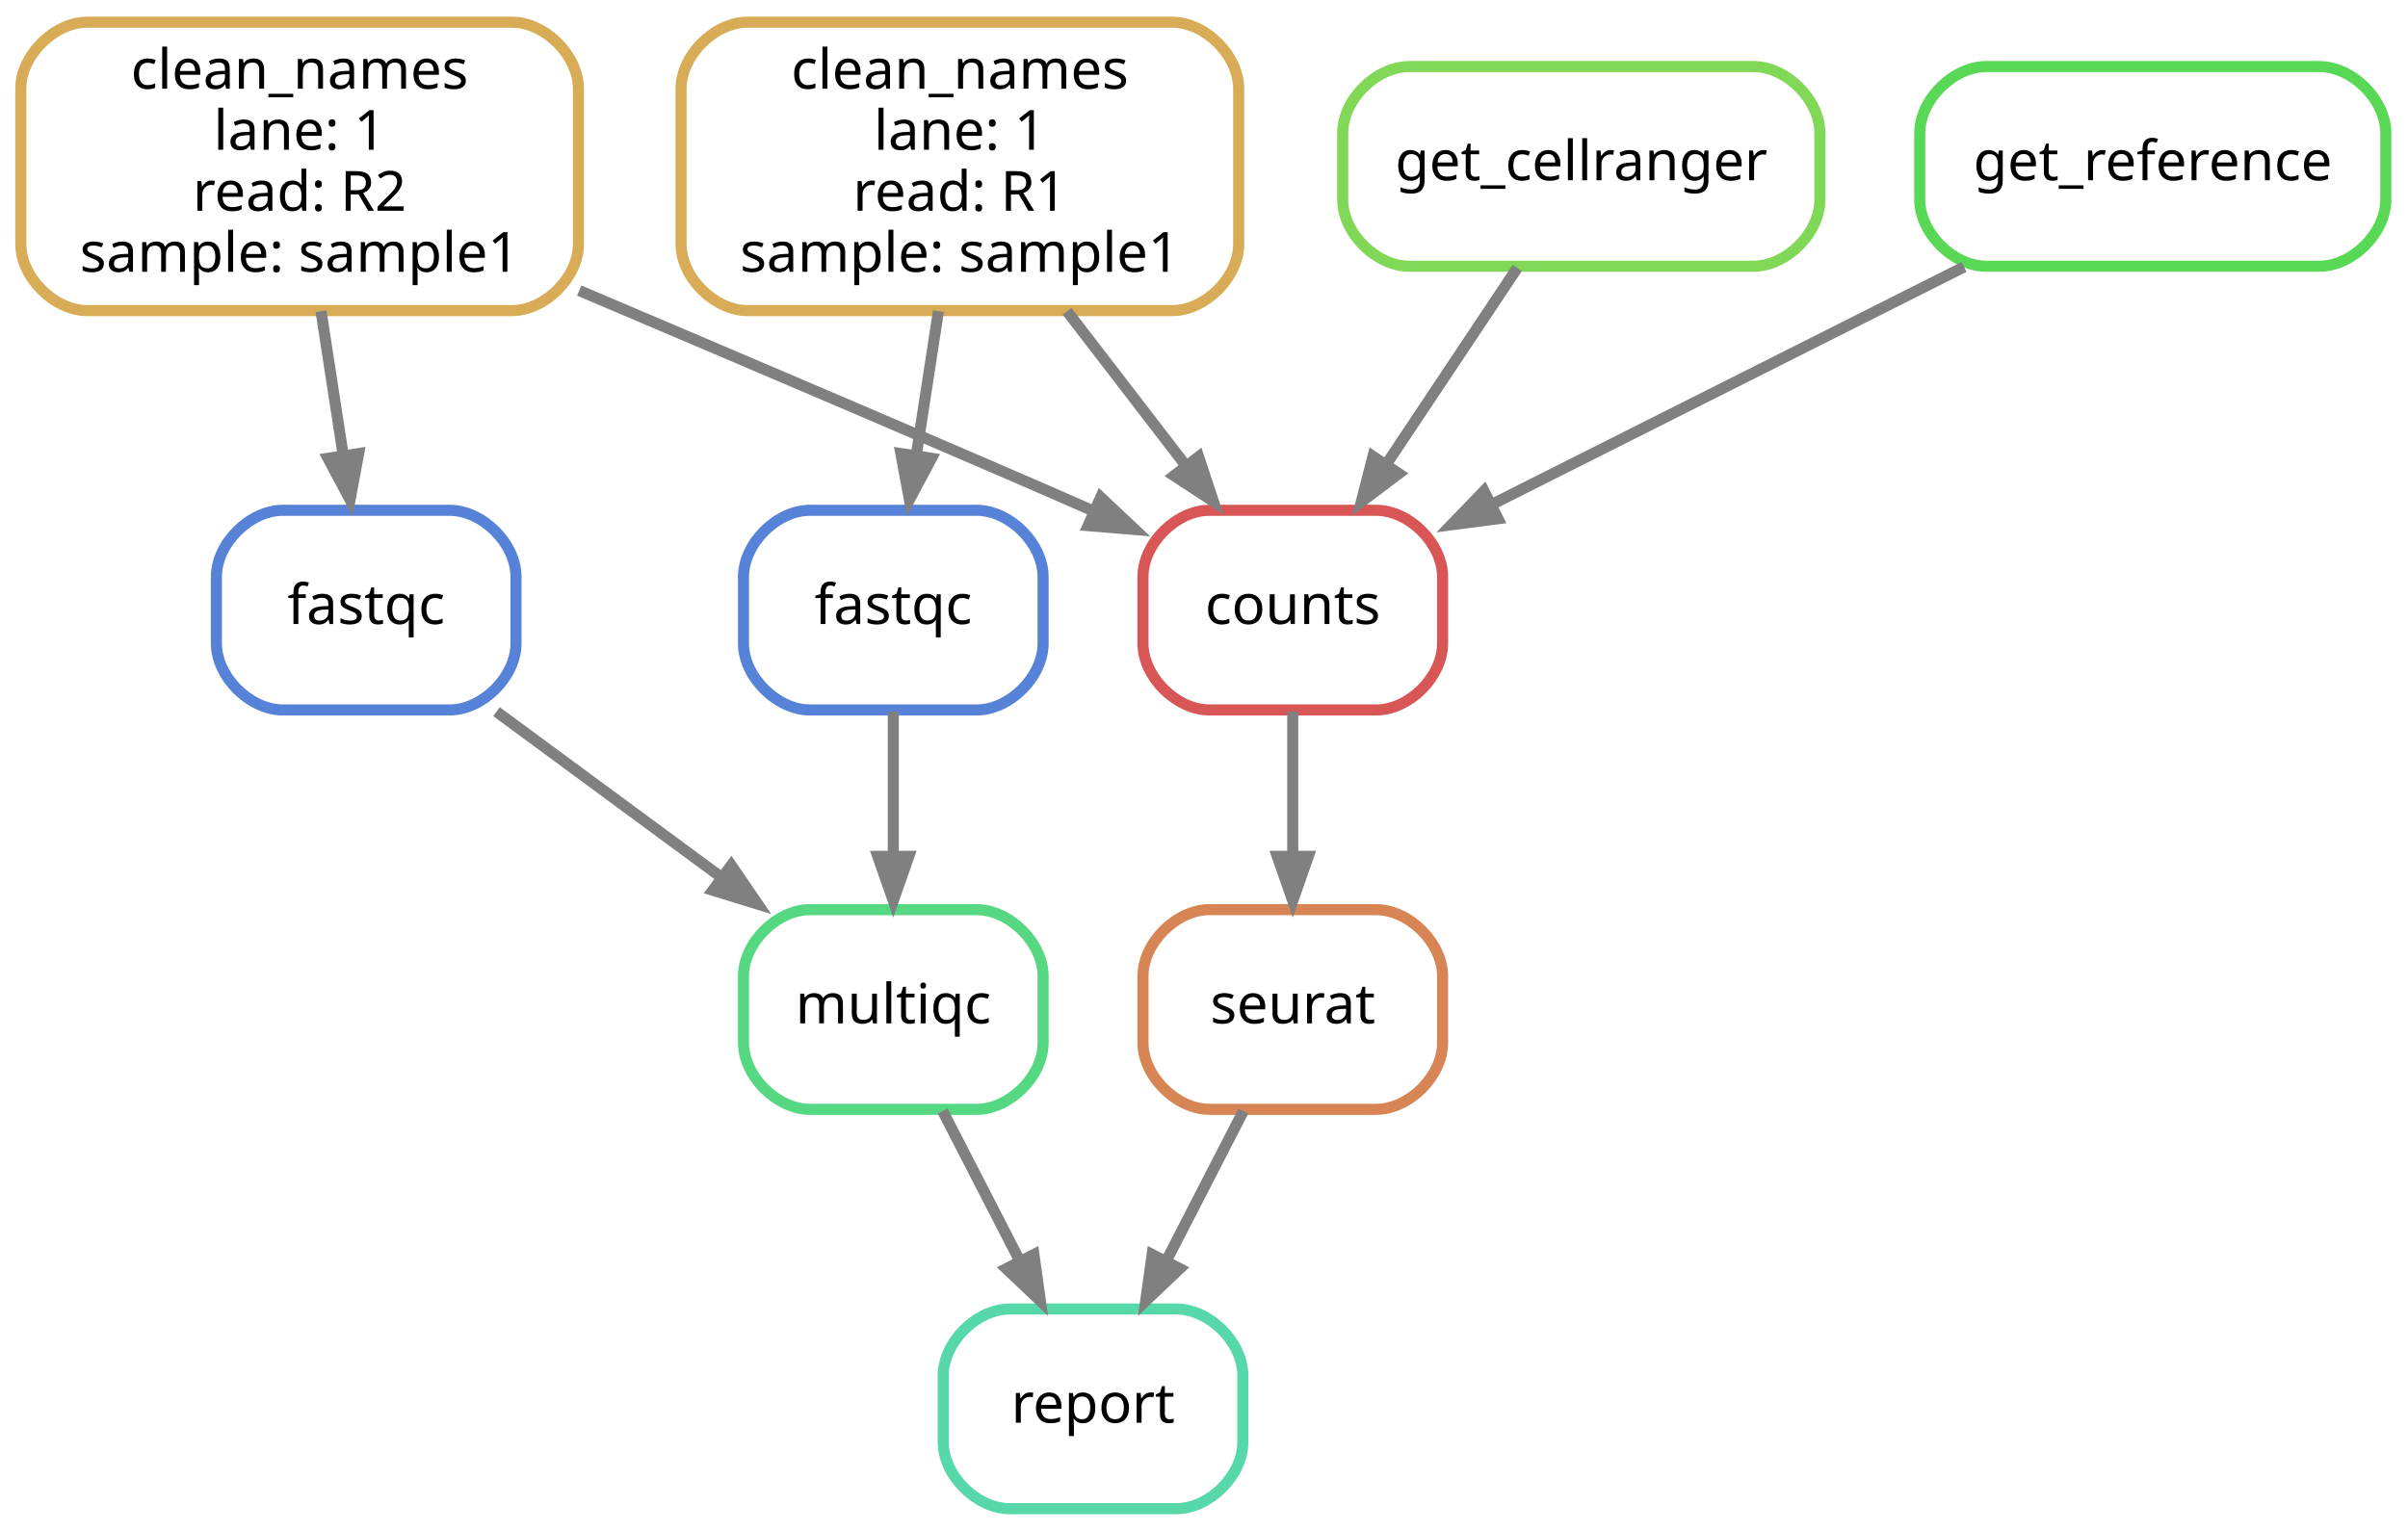
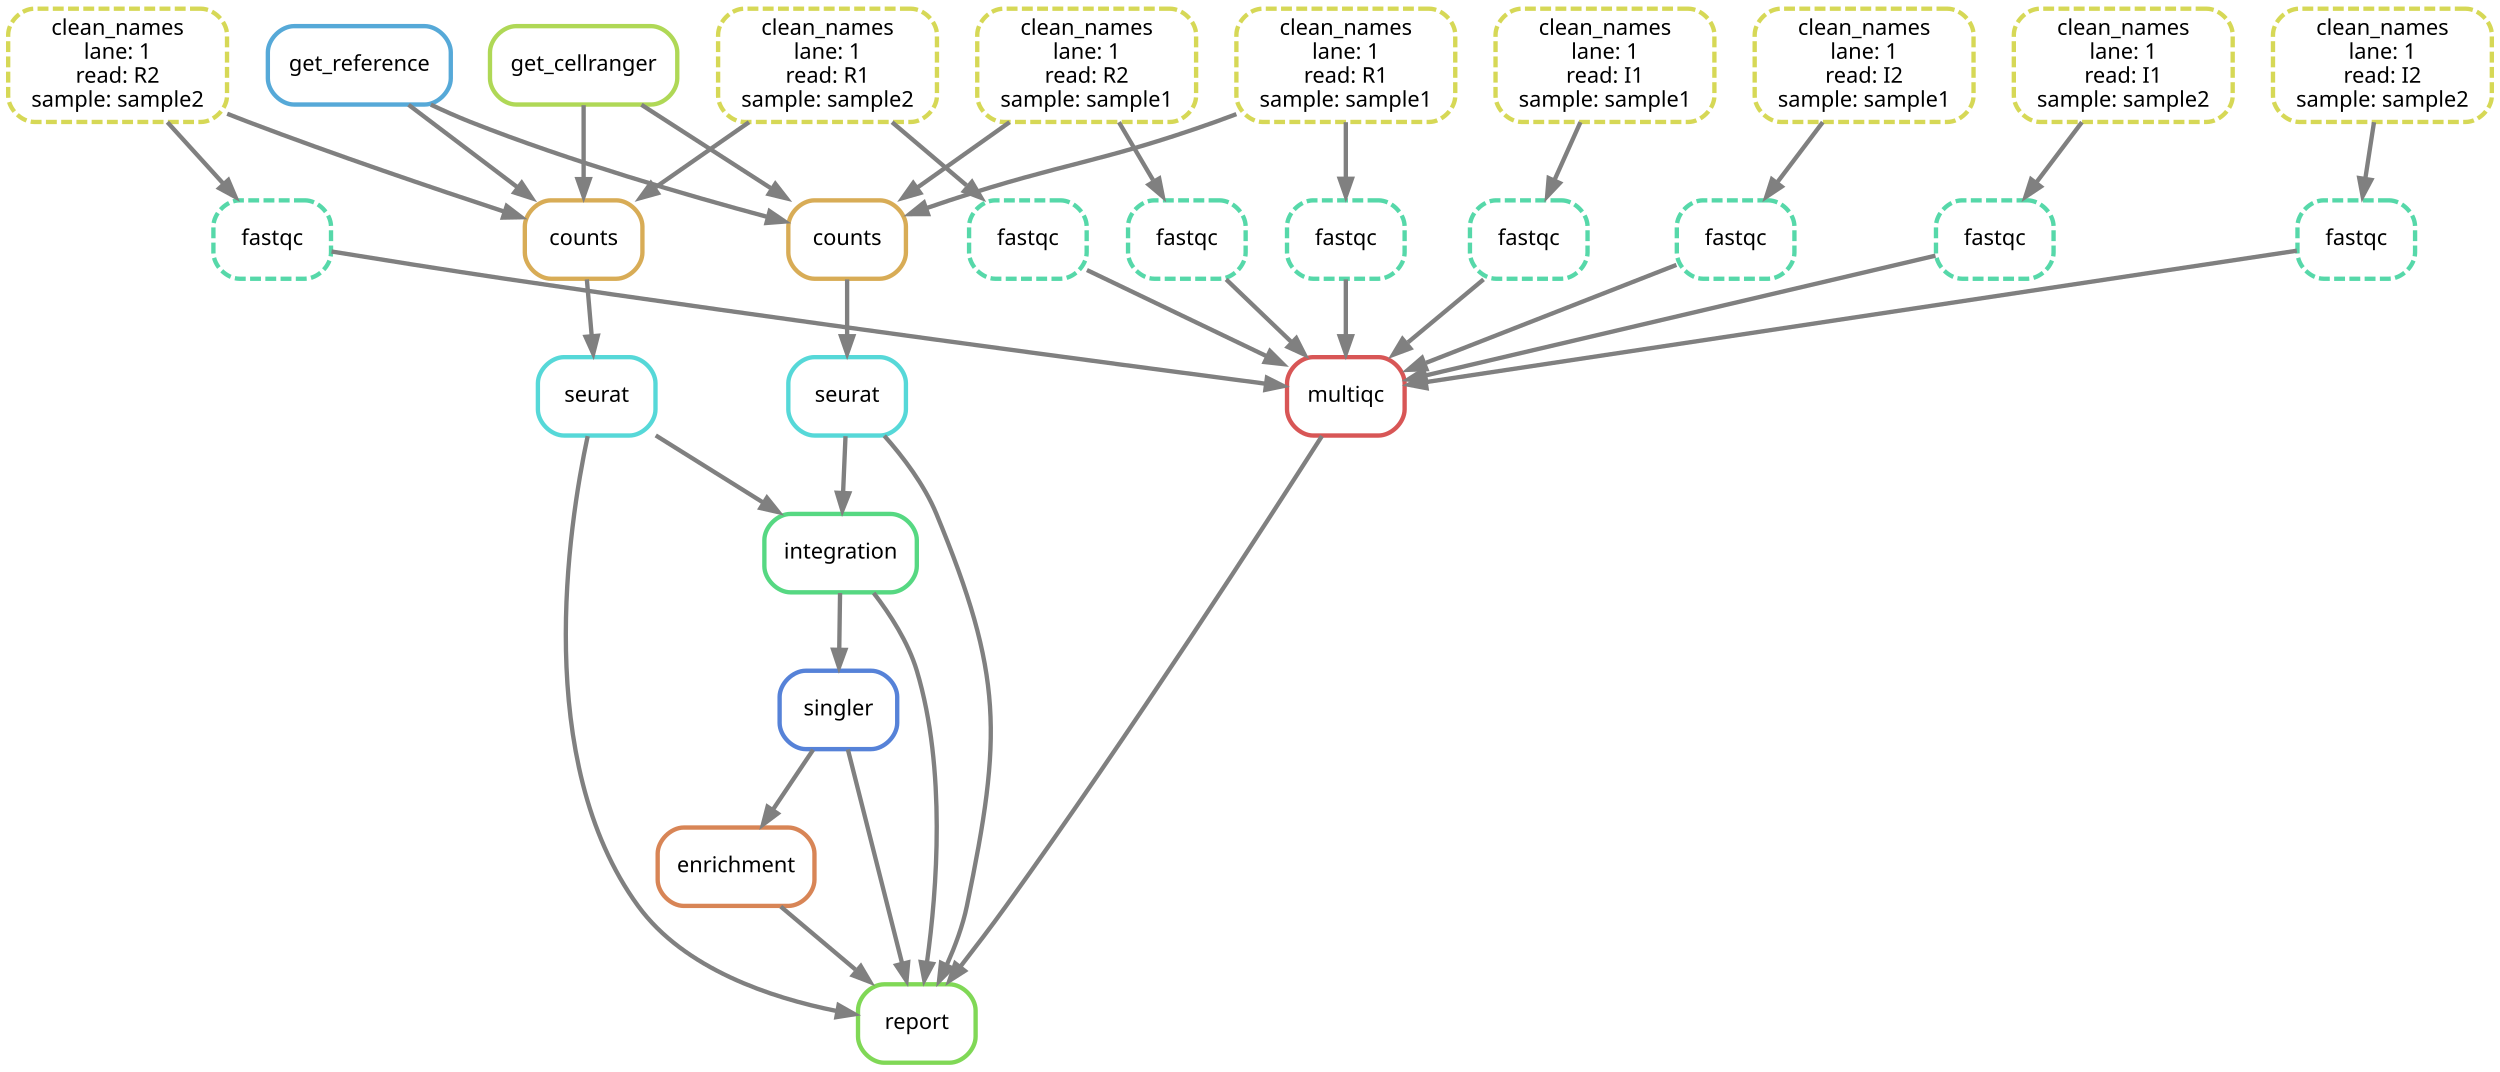
- <svg xmlns="http://www.w3.org/2000/svg" width="434pt" height="276pt" viewBox="0.00 0.00 434.00 276.00">
-   <g id="graph0" class="graph" transform="scale(1 1) rotate(0) translate(4 272)">
-     <polygon fill="white" stroke="white" points="-4,5 -4,-272 431,-272 431,5 -4,5" />
+ <svg xmlns="http://www.w3.org/2000/svg" width="1148pt" height="492pt" viewBox="0.00 0.00 1148.00 492.00">
+   <g id="graph0" class="graph" transform="scale(1 1) rotate(0) translate(4 488)">
+     <polygon fill="white" stroke="white" points="-4,5 -4,-488 1145,-488 1145,5 -4,5" />
    <g id="node1" class="node">
-       <path fill="none" stroke="#56d8a9" stroke-width="2" d="M208,-36C208,-36 178,-36 178,-36 172,-36 166,-30 166,-24 166,-24 166,-12 166,-12 166,-6 172,-0 178,-0 178,-0 208,-0 208,-0 214,-0 220,-6 220,-12 220,-12 220,-24 220,-24 220,-30 214,-36 208,-36" />
-       <text text-anchor="middle" x="193" y="-15.5" font-family="sans" font-size="10.00">report</text>
+       <path fill="none" stroke="#80d856" stroke-width="2" d="M432,-36C432,-36 402,-36 402,-36 396,-36 390,-30 390,-24 390,-24 390,-12 390,-12 390,-6 396,-0 402,-0 402,-0 432,-0 432,-0 438,-0 444,-6 444,-12 444,-12 444,-24 444,-24 444,-30 438,-36 432,-36" />
+       <text text-anchor="middle" x="417" y="-15.5" font-family="sans" font-size="10.00">report</text>
    </g>
    <g id="node2" class="node">
-       <path fill="none" stroke="#56d882" stroke-width="2" d="M172,-108C172,-108 142,-108 142,-108 136,-108 130,-102 130,-96 130,-96 130,-84 130,-84 130,-78 136,-72 142,-72 142,-72 172,-72 172,-72 178,-72 184,-78 184,-84 184,-84 184,-96 184,-96 184,-102 178,-108 172,-108" />
-       <text text-anchor="middle" x="157" y="-87.5" font-family="sans" font-size="10.00">multiqc</text>
+       <path fill="none" stroke="#d85656" stroke-width="2" d="M629,-324C629,-324 599,-324 599,-324 593,-324 587,-318 587,-312 587,-312 587,-300 587,-300 587,-294 593,-288 599,-288 599,-288 629,-288 629,-288 635,-288 641,-294 641,-300 641,-300 641,-312 641,-312 641,-318 635,-324 629,-324" />
+       <text text-anchor="middle" x="614" y="-303.5" font-family="sans" font-size="10.00">multiqc</text>
    </g>
    <g id="edge1" class="edge">
-       <path fill="none" stroke="grey" stroke-width="2" d="M165.899,-71.697C169.997,-63.728 174.949,-54.099 179.493,-45.264" />
-       <polygon fill="grey" stroke="grey" points="182.742,-46.598 184.203,-36.104 176.517,-43.397 182.742,-46.598" />
+       <path fill="none" stroke="grey" stroke-width="2" d="M603.04,-287.771C578.11,-248.775 514.903,-151.002 458,-72 451.405,-62.844 443.921,-53.017 437.169,-44.342" />
+       <polygon fill="grey" stroke="grey" points="439.897,-42.149 430.973,-36.438 434.388,-46.467 439.897,-42.149" />
    </g>
    <g id="node3" class="node">
-       <path fill="none" stroke="#5682d8" stroke-width="2" d="M172,-180C172,-180 142,-180 142,-180 136,-180 130,-174 130,-168 130,-168 130,-156 130,-156 130,-150 136,-144 142,-144 142,-144 172,-144 172,-144 178,-144 184,-150 184,-156 184,-156 184,-168 184,-168 184,-174 178,-180 172,-180" />
-       <text text-anchor="middle" x="157" y="-159.5" font-family="sans" font-size="10.00">fastqc</text>
+       <path fill="none" stroke="#56d8a9" stroke-width="2" stroke-dasharray="5,2" d="M629,-396C629,-396 599,-396 599,-396 593,-396 587,-390 587,-384 587,-384 587,-372 587,-372 587,-366 593,-360 599,-360 599,-360 629,-360 629,-360 635,-360 641,-366 641,-372 641,-372 641,-384 641,-384 641,-390 635,-396 629,-396" />
+       <text text-anchor="middle" x="614" y="-375.5" font-family="sans" font-size="10.00">fastqc</text>
+     </g>
+     <g id="edge7" class="edge">
+       <path fill="none" stroke="grey" stroke-width="2" d="M614,-359.697C614,-351.983 614,-342.712 614,-334.112" />
+       <polygon fill="grey" stroke="grey" points="617.5,-334.104 614,-324.104 610.5,-334.104 617.5,-334.104" />
+     </g>
+     <g id="node4" class="node">
+       <path fill="none" stroke="#d6d856" stroke-width="2" stroke-dasharray="5,2" d="M652.25,-484C652.25,-484 575.75,-484 575.75,-484 569.75,-484 563.75,-478 563.75,-472 563.75,-472 563.75,-444 563.75,-444 563.75,-438 569.75,-432 575.75,-432 575.75,-432 652.25,-432 652.25,-432 658.25,-432 664.25,-438 664.25,-444 664.25,-444 664.25,-472 664.25,-472 664.25,-478 658.25,-484 652.25,-484" />
+       <text text-anchor="middle" x="614" y="-472" font-family="sans" font-size="10.00">clean_names</text>
+       <text text-anchor="middle" x="614" y="-461" font-family="sans" font-size="10.00">lane: 1</text>
+       <text text-anchor="middle" x="614" y="-450" font-family="sans" font-size="10.00">read: R1</text>
+       <text text-anchor="middle" x="614" y="-439" font-family="sans" font-size="10.00">sample: sample1</text>
+     </g>
+     <g id="edge15" class="edge">
+       <path fill="none" stroke="grey" stroke-width="2" d="M614,-431.891C614,-423.84 614,-414.88 614,-406.658" />
+       <polygon fill="grey" stroke="grey" points="617.5,-406.411 614,-396.411 610.5,-406.411 617.5,-406.411" />
+     </g>
+     <g id="node20" class="node">
+       <path fill="none" stroke="#d8ac56" stroke-width="2" d="M400,-396C400,-396 370,-396 370,-396 364,-396 358,-390 358,-384 358,-384 358,-372 358,-372 358,-366 364,-360 370,-360 370,-360 400,-360 400,-360 406,-360 412,-366 412,-372 412,-372 412,-384 412,-384 412,-390 406,-396 400,-396" />
+       <text text-anchor="middle" x="385" y="-375.5" font-family="sans" font-size="10.00">counts</text>
+     </g>
+     <g id="edge24" class="edge">
+       <path fill="none" stroke="grey" stroke-width="2" d="M563.739,-435.596C560.457,-434.342 557.191,-433.132 554,-432 500.719,-413.101 485.717,-413.623 432,-396 428.684,-394.912 425.25,-393.747 421.817,-392.554" />
+       <polygon fill="grey" stroke="grey" points="422.837,-389.203 412.242,-389.167 420.502,-395.802 422.837,-389.203" />
+     </g>
+     <g id="node5" class="node">
+       <path fill="none" stroke="#56d8a9" stroke-width="2" stroke-dasharray="5,2" d="M556,-396C556,-396 526,-396 526,-396 520,-396 514,-390 514,-384 514,-384 514,-372 514,-372 514,-366 520,-360 526,-360 526,-360 556,-360 556,-360 562,-360 568,-366 568,-372 568,-372 568,-384 568,-384 568,-390 562,-396 556,-396" />
+       <text text-anchor="middle" x="541" y="-375.5" font-family="sans" font-size="10.00">fastqc</text>
+     </g>
+     <g id="edge8" class="edge">
+       <path fill="none" stroke="grey" stroke-width="2" d="M559.045,-359.697C568.062,-351.05 579.118,-340.449 588.943,-331.027" />
+       <polygon fill="grey" stroke="grey" points="591.367,-333.552 596.163,-324.104 586.522,-328.499 591.367,-333.552" />
+     </g>
+     <g id="node6" class="node">
+       <path fill="none" stroke="#d6d856" stroke-width="2" stroke-dasharray="5,2" d="M533.25,-484C533.25,-484 456.75,-484 456.75,-484 450.75,-484 444.75,-478 444.75,-472 444.75,-472 444.75,-444 444.75,-444 444.75,-438 450.75,-432 456.75,-432 456.75,-432 533.25,-432 533.25,-432 539.25,-432 545.25,-438 545.25,-444 545.25,-444 545.25,-472 545.25,-472 545.25,-478 539.25,-484 533.25,-484" />
+       <text text-anchor="middle" x="495" y="-472" font-family="sans" font-size="10.00">clean_names</text>
+       <text text-anchor="middle" x="495" y="-461" font-family="sans" font-size="10.00">lane: 1</text>
+       <text text-anchor="middle" x="495" y="-450" font-family="sans" font-size="10.00">read: R2</text>
+       <text text-anchor="middle" x="495" y="-439" font-family="sans" font-size="10.00">sample: sample1</text>
+     </g>
+     <g id="edge16" class="edge">
+       <path fill="none" stroke="grey" stroke-width="2" d="M509.808,-431.891C514.823,-423.388 520.435,-413.871 525.502,-405.279" />
+       <polygon fill="grey" stroke="grey" points="528.667,-406.802 530.732,-396.411 522.637,-403.246 528.667,-406.802" />
+     </g>
+     <g id="edge25" class="edge">
+       <path fill="none" stroke="grey" stroke-width="2" d="M459.59,-431.891C446.092,-422.319 430.782,-411.464 417.561,-402.089" />
+       <polygon fill="grey" stroke="grey" points="419.396,-399.099 409.214,-396.17 415.347,-404.81 419.396,-399.099" />
+     </g>
+     <g id="node7" class="node">
+       <path fill="none" stroke="#56d8a9" stroke-width="2" stroke-dasharray="5,2" d="M713,-396C713,-396 683,-396 683,-396 677,-396 671,-390 671,-384 671,-384 671,-372 671,-372 671,-366 677,-360 683,-360 683,-360 713,-360 713,-360 719,-360 725,-366 725,-372 725,-372 725,-384 725,-384 725,-390 719,-396 713,-396" />
+       <text text-anchor="middle" x="698" y="-375.5" font-family="sans" font-size="10.00">fastqc</text>
+     </g>
+     <g id="edge9" class="edge">
+       <path fill="none" stroke="grey" stroke-width="2" d="M677.236,-359.697C666.759,-350.965 653.889,-340.24 642.5,-330.75" />
+       <polygon fill="grey" stroke="grey" points="644.448,-327.817 634.525,-324.104 639.967,-333.195 644.448,-327.817" />
+     </g>
+     <g id="node8" class="node">
+       <path fill="none" stroke="#d6d856" stroke-width="2" stroke-dasharray="5,2" d="M771.25,-484C771.25,-484 694.75,-484 694.75,-484 688.75,-484 682.75,-478 682.75,-472 682.75,-472 682.75,-444 682.75,-444 682.75,-438 688.75,-432 694.75,-432 694.75,-432 771.25,-432 771.25,-432 777.25,-432 783.25,-438 783.25,-444 783.25,-444 783.25,-472 783.25,-472 783.25,-478 777.25,-484 771.25,-484" />
+       <text text-anchor="middle" x="733" y="-472" font-family="sans" font-size="10.00">clean_names</text>
+       <text text-anchor="middle" x="733" y="-461" font-family="sans" font-size="10.00">lane: 1</text>
+       <text text-anchor="middle" x="733" y="-450" font-family="sans" font-size="10.00">read: I1</text>
+       <text text-anchor="middle" x="733" y="-439" font-family="sans" font-size="10.00">sample: sample1</text>
+     </g>
+     <g id="edge17" class="edge">
+       <path fill="none" stroke="grey" stroke-width="2" d="M721.733,-431.891C717.958,-423.478 713.738,-414.073 709.915,-405.553" />
+       <polygon fill="grey" stroke="grey" points="713.1,-404.101 705.812,-396.411 706.713,-406.967 713.1,-404.101" />
+     </g>
+     <g id="node9" class="node">
+       <path fill="none" stroke="#56d8a9" stroke-width="2" stroke-dasharray="5,2" d="M808,-396C808,-396 778,-396 778,-396 772,-396 766,-390 766,-384 766,-384 766,-372 766,-372 766,-366 772,-360 778,-360 778,-360 808,-360 808,-360 814,-360 820,-366 820,-372 820,-372 820,-384 820,-384 820,-390 814,-396 808,-396" />
+       <text text-anchor="middle" x="793" y="-375.5" font-family="sans" font-size="10.00">fastqc</text>
+     </g>
+     <g id="edge10" class="edge">
+       <path fill="none" stroke="grey" stroke-width="2" d="M765.814,-366.369C735.104,-354.359 684.961,-334.75 650.772,-321.38" />
+       <polygon fill="grey" stroke="grey" points="651.736,-317.999 641.148,-317.617 649.187,-324.518 651.736,-317.999" />
+     </g>
+     <g id="node10" class="node">
+       <path fill="none" stroke="#d6d856" stroke-width="2" stroke-dasharray="5,2" d="M890.25,-484C890.25,-484 813.75,-484 813.75,-484 807.75,-484 801.75,-478 801.75,-472 801.75,-472 801.75,-444 801.75,-444 801.75,-438 807.75,-432 813.75,-432 813.75,-432 890.25,-432 890.25,-432 896.25,-432 902.25,-438 902.25,-444 902.25,-444 902.25,-472 902.25,-472 902.25,-478 896.25,-484 890.25,-484" />
+       <text text-anchor="middle" x="852" y="-472" font-family="sans" font-size="10.00">clean_names</text>
+       <text text-anchor="middle" x="852" y="-461" font-family="sans" font-size="10.00">lane: 1</text>
+       <text text-anchor="middle" x="852" y="-450" font-family="sans" font-size="10.00">read: I2</text>
+       <text text-anchor="middle" x="852" y="-439" font-family="sans" font-size="10.00">sample: sample1</text>
+     </g>
+     <g id="edge18" class="edge">
+       <path fill="none" stroke="grey" stroke-width="2" d="M833.007,-431.891C826.37,-423.116 818.916,-413.262 812.258,-404.459" />
+       <polygon fill="grey" stroke="grey" points="814.994,-402.275 806.17,-396.411 809.411,-406.498 814.994,-402.275" />
+     </g>
+     <g id="node11" class="node">
+       <path fill="none" stroke="#56d8a9" stroke-width="2" stroke-dasharray="5,2" d="M483,-396C483,-396 453,-396 453,-396 447,-396 441,-390 441,-384 441,-384 441,-372 441,-372 441,-366 447,-360 453,-360 453,-360 483,-360 483,-360 489,-360 495,-366 495,-372 495,-372 495,-384 495,-384 495,-390 489,-396 483,-396" />
+       <text text-anchor="middle" x="468" y="-375.5" font-family="sans" font-size="10.00">fastqc</text>
+     </g>
+     <g id="edge11" class="edge">
+       <path fill="none" stroke="grey" stroke-width="2" d="M495.119,-363.998C518.328,-352.87 551.942,-336.754 577.509,-324.496" />
+       <polygon fill="grey" stroke="grey" points="579.026,-327.65 586.53,-320.17 576,-321.338 579.026,-327.65" />
+     </g>
+     <g id="node12" class="node">
+       <path fill="none" stroke="#d6d856" stroke-width="2" stroke-dasharray="5,2" d="M414.25,-484C414.25,-484 337.75,-484 337.75,-484 331.75,-484 325.75,-478 325.75,-472 325.75,-472 325.75,-444 325.75,-444 325.75,-438 331.75,-432 337.75,-432 337.75,-432 414.25,-432 414.25,-432 420.25,-432 426.25,-438 426.25,-444 426.25,-444 426.25,-472 426.25,-472 426.25,-478 420.25,-484 414.25,-484" />
+       <text text-anchor="middle" x="376" y="-472" font-family="sans" font-size="10.00">clean_names</text>
+       <text text-anchor="middle" x="376" y="-461" font-family="sans" font-size="10.00">lane: 1</text>
+       <text text-anchor="middle" x="376" y="-450" font-family="sans" font-size="10.00">read: R1</text>
+       <text text-anchor="middle" x="376" y="-439" font-family="sans" font-size="10.00">sample: sample2</text>
+     </g>
+     <g id="edge19" class="edge">
+       <path fill="none" stroke="grey" stroke-width="2" d="M405.616,-431.891C416.583,-422.593 428.979,-412.083 439.815,-402.896" />
+       <polygon fill="grey" stroke="grey" points="442.384,-405.307 447.748,-396.17 437.857,-399.967 442.384,-405.307" />
+     </g>
+     <g id="node24" class="node">
+       <path fill="none" stroke="#d8ac56" stroke-width="2" d="M279,-396C279,-396 249,-396 249,-396 243,-396 237,-390 237,-384 237,-384 237,-372 237,-372 237,-366 243,-360 249,-360 249,-360 279,-360 279,-360 285,-360 291,-366 291,-372 291,-372 291,-384 291,-384 291,-390 285,-396 279,-396" />
+       <text text-anchor="middle" x="264" y="-375.5" font-family="sans" font-size="10.00">counts</text>
+     </g>
+     <g id="edge29" class="edge">
+       <path fill="none" stroke="grey" stroke-width="2" d="M339.946,-431.891C326.202,-422.319 310.615,-411.464 297.153,-402.089" />
+       <polygon fill="grey" stroke="grey" points="298.861,-399.013 288.655,-396.17 294.861,-404.757 298.861,-399.013" />
+     </g>
+     <g id="node13" class="node">
+       <path fill="none" stroke="#56d8a9" stroke-width="2" stroke-dasharray="5,2" d="M136,-396C136,-396 106,-396 106,-396 100,-396 94,-390 94,-384 94,-384 94,-372 94,-372 94,-366 100,-360 106,-360 106,-360 136,-360 136,-360 142,-360 148,-366 148,-372 148,-372 148,-384 148,-384 148,-390 142,-396 136,-396" />
+       <text text-anchor="middle" x="121" y="-375.5" font-family="sans" font-size="10.00">fastqc</text>
+     </g>
+     <g id="edge12" class="edge">
+       <path fill="none" stroke="grey" stroke-width="2" d="M148.242,-372.509C169.852,-368.986 200.835,-364.023 228,-360 355.928,-341.057 508.065,-320.848 576.901,-311.829" />
+       <polygon fill="grey" stroke="grey" points="577.367,-315.298 586.829,-310.53 576.459,-308.357 577.367,-315.298" />
+     </g>
+     <g id="node14" class="node">
+       <path fill="none" stroke="#d6d856" stroke-width="2" stroke-dasharray="5,2" d="M88.25,-484C88.25,-484 11.75,-484 11.75,-484 5.75,-484 -0.25,-478 -0.25,-472 -0.25,-472 -0.25,-444 -0.25,-444 -0.25,-438 5.75,-432 11.75,-432 11.75,-432 88.25,-432 88.25,-432 94.25,-432 100.25,-438 100.25,-444 100.25,-444 100.25,-472 100.25,-472 100.25,-478 94.25,-484 88.25,-484" />
+       <text text-anchor="middle" x="50" y="-472" font-family="sans" font-size="10.00">clean_names</text>
+       <text text-anchor="middle" x="50" y="-461" font-family="sans" font-size="10.00">lane: 1</text>
+       <text text-anchor="middle" x="50" y="-450" font-family="sans" font-size="10.00">read: R2</text>
+       <text text-anchor="middle" x="50" y="-439" font-family="sans" font-size="10.00">sample: sample2</text>
+     </g>
+     <g id="edge20" class="edge">
+       <path fill="none" stroke="grey" stroke-width="2" d="M72.856,-431.891C81.008,-422.935 90.183,-412.855 98.32,-403.916" />
+       <polygon fill="grey" stroke="grey" points="101.009,-406.162 105.152,-396.411 95.832,-401.45 101.009,-406.162" />
+     </g>
+     <g id="edge30" class="edge">
+       <path fill="none" stroke="grey" stroke-width="2" d="M100.322,-435.761C103.588,-434.466 106.835,-433.202 110,-432 149.711,-416.911 195.852,-401.278 227.199,-390.937" />
+       <polygon fill="grey" stroke="grey" points="228.422,-394.219 236.83,-387.773 226.237,-387.569 228.422,-394.219" />
+     </g>
+     <g id="node15" class="node">
+       <path fill="none" stroke="#56d8a9" stroke-width="2" stroke-dasharray="5,2" d="M927,-396C927,-396 897,-396 897,-396 891,-396 885,-390 885,-384 885,-384 885,-372 885,-372 885,-366 891,-360 897,-360 897,-360 927,-360 927,-360 933,-360 939,-366 939,-372 939,-372 939,-384 939,-384 939,-390 933,-396 927,-396" />
+       <text text-anchor="middle" x="912" y="-375.5" font-family="sans" font-size="10.00">fastqc</text>
+     </g>
+     <g id="edge13" class="edge">
+       <path fill="none" stroke="grey" stroke-width="2" d="M884.764,-370.602C831.114,-358 711.706,-329.951 650.989,-315.689" />
+       <polygon fill="grey" stroke="grey" points="651.6,-312.237 641.064,-313.357 649.999,-319.052 651.6,-312.237" />
+     </g>
+     <g id="node16" class="node">
+       <path fill="none" stroke="#d6d856" stroke-width="2" stroke-dasharray="5,2" d="M1009.25,-484C1009.25,-484 932.75,-484 932.75,-484 926.75,-484 920.75,-478 920.75,-472 920.75,-472 920.75,-444 920.75,-444 920.75,-438 926.75,-432 932.75,-432 932.75,-432 1009.25,-432 1009.25,-432 1015.25,-432 1021.25,-438 1021.25,-444 1021.25,-444 1021.25,-472 1021.25,-472 1021.25,-478 1015.25,-484 1009.25,-484" />
+       <text text-anchor="middle" x="971" y="-472" font-family="sans" font-size="10.00">clean_names</text>
+       <text text-anchor="middle" x="971" y="-461" font-family="sans" font-size="10.00">lane: 1</text>
+       <text text-anchor="middle" x="971" y="-450" font-family="sans" font-size="10.00">read: I1</text>
+       <text text-anchor="middle" x="971" y="-439" font-family="sans" font-size="10.00">sample: sample2</text>
+     </g>
+     <g id="edge21" class="edge">
+       <path fill="none" stroke="grey" stroke-width="2" d="M952.007,-431.891C945.37,-423.116 937.916,-413.262 931.258,-404.459" />
+       <polygon fill="grey" stroke="grey" points="933.994,-402.275 925.17,-396.411 928.411,-406.498 933.994,-402.275" />
+     </g>
+     <g id="node17" class="node">
+       <path fill="none" stroke="#56d8a9" stroke-width="2" stroke-dasharray="5,2" d="M1093,-396C1093,-396 1063,-396 1063,-396 1057,-396 1051,-390 1051,-384 1051,-384 1051,-372 1051,-372 1051,-366 1057,-360 1063,-360 1063,-360 1093,-360 1093,-360 1099,-360 1105,-366 1105,-372 1105,-372 1105,-384 1105,-384 1105,-390 1099,-396 1093,-396" />
+       <text text-anchor="middle" x="1078" y="-375.5" font-family="sans" font-size="10.00">fastqc</text>
+     </g>
+     <g id="edge14" class="edge">
+       <path fill="none" stroke="grey" stroke-width="2" d="M1050.71,-372.883C971.571,-360.944 741.905,-326.296 651.344,-312.634" />
+       <polygon fill="grey" stroke="grey" points="651.669,-309.143 641.259,-311.112 650.625,-316.065 651.669,-309.143" />
+     </g>
+     <g id="node18" class="node">
+       <path fill="none" stroke="#d6d856" stroke-width="2" stroke-dasharray="5,2" d="M1128.25,-484C1128.25,-484 1051.75,-484 1051.75,-484 1045.75,-484 1039.75,-478 1039.75,-472 1039.75,-472 1039.75,-444 1039.75,-444 1039.75,-438 1045.75,-432 1051.75,-432 1051.75,-432 1128.25,-432 1128.25,-432 1134.25,-432 1140.25,-438 1140.25,-444 1140.25,-444 1140.25,-472 1140.25,-472 1140.25,-478 1134.25,-484 1128.25,-484" />
+       <text text-anchor="middle" x="1090" y="-472" font-family="sans" font-size="10.00">clean_names</text>
+       <text text-anchor="middle" x="1090" y="-461" font-family="sans" font-size="10.00">lane: 1</text>
+       <text text-anchor="middle" x="1090" y="-450" font-family="sans" font-size="10.00">read: I2</text>
+       <text text-anchor="middle" x="1090" y="-439" font-family="sans" font-size="10.00">sample: sample2</text>
+     </g>
+     <g id="edge22" class="edge">
+       <path fill="none" stroke="grey" stroke-width="2" d="M1086.14,-431.891C1084.88,-423.749 1083.49,-414.679 1082.21,-406.381" />
+       <polygon fill="grey" stroke="grey" points="1085.66,-405.762 1080.68,-396.411 1078.74,-406.827 1085.66,-405.762" />
+     </g>
+     <g id="node19" class="node">
+       <path fill="none" stroke="#56d8d8" stroke-width="2" d="M400,-324C400,-324 370,-324 370,-324 364,-324 358,-318 358,-312 358,-312 358,-300 358,-300 358,-294 364,-288 370,-288 370,-288 400,-288 400,-288 406,-288 412,-294 412,-300 412,-300 412,-312 412,-312 412,-318 406,-324 400,-324" />
+       <text text-anchor="middle" x="385" y="-303.5" font-family="sans" font-size="10.00">seurat</text>
+     </g>
+     <g id="edge2" class="edge">
+       <path fill="none" stroke="grey" stroke-width="2" d="M402.072,-287.894C410.706,-278.186 420.497,-265.334 426,-252 456.61,-177.826 456.312,-150.566 440,-72 438.124,-62.965 434.626,-53.578 430.914,-45.261" />
+       <polygon fill="grey" stroke="grey" points="433.999,-43.598 426.542,-36.072 427.678,-46.606 433.999,-43.598" />
+     </g>
+     <g id="node25" class="node">
+       <path fill="none" stroke="#56d882" stroke-width="2" d="M405,-252C405,-252 359,-252 359,-252 353,-252 347,-246 347,-240 347,-240 347,-228 347,-228 347,-222 353,-216 359,-216 359,-216 405,-216 405,-216 411,-216 417,-222 417,-228 417,-228 417,-240 417,-240 417,-246 411,-252 405,-252" />
+       <text text-anchor="middle" x="382" y="-231.5" font-family="sans" font-size="10.00">integration</text>
+     </g>
+     <g id="edge33" class="edge">
+       <path fill="none" stroke="grey" stroke-width="2" d="M384.258,-287.697C383.928,-279.983 383.531,-270.712 383.162,-262.112" />
+       <polygon fill="grey" stroke="grey" points="386.658,-261.945 382.733,-252.104 379.665,-262.245 386.658,-261.945" />
+     </g>
+     <g id="edge23" class="edge">
+       <path fill="none" stroke="grey" stroke-width="2" d="M385,-359.697C385,-351.983 385,-342.712 385,-334.112" />
+       <polygon fill="grey" stroke="grey" points="388.5,-334.104 385,-324.104 381.5,-334.104 388.5,-334.104" />
+     </g>
+     <g id="node21" class="node">
+       <path fill="none" stroke="#afd856" stroke-width="2" d="M295,-476C295,-476 233,-476 233,-476 227,-476 221,-470 221,-464 221,-464 221,-452 221,-452 221,-446 227,-440 233,-440 233,-440 295,-440 295,-440 301,-440 307,-446 307,-452 307,-452 307,-464 307,-464 307,-470 301,-476 295,-476" />
+       <text text-anchor="middle" x="264" y="-455.5" font-family="sans" font-size="10.00">get_cellranger</text>
+     </g>
+     <g id="edge26" class="edge">
+       <path fill="none" stroke="grey" stroke-width="2" d="M290.554,-439.883C307.97,-428.656 330.936,-413.851 349.859,-401.653" />
+       <polygon fill="grey" stroke="grey" points="351.999,-404.437 358.508,-396.078 348.207,-398.554 351.999,-404.437" />
+     </g>
+     <g id="edge31" class="edge">
+       <path fill="none" stroke="grey" stroke-width="2" d="M264,-439.689C264,-429.894 264,-417.422 264,-406.335" />
+       <polygon fill="grey" stroke="grey" points="267.5,-406.262 264,-396.262 260.5,-406.262 267.5,-406.262" />
+     </g>
+     <g id="node22" class="node">
+       <path fill="none" stroke="#56a9d8" stroke-width="2" d="M191,-476C191,-476 131,-476 131,-476 125,-476 119,-470 119,-464 119,-464 119,-452 119,-452 119,-446 125,-440 131,-440 131,-440 191,-440 191,-440 197,-440 203,-446 203,-452 203,-452 203,-464 203,-464 203,-470 197,-476 191,-476" />
+       <text text-anchor="middle" x="161" y="-455.5" font-family="sans" font-size="10.00">get_reference</text>
+     </g>
+     <g id="edge27" class="edge">
+       <path fill="none" stroke="grey" stroke-width="2" d="M193.852,-439.952C199.818,-437.128 206.04,-434.357 212,-432 257.863,-413.866 312.541,-398.04 347.971,-388.512" />
+       <polygon fill="grey" stroke="grey" points="349.11,-391.831 357.874,-385.878 347.31,-385.066 349.11,-391.831" />
+     </g>
+     <g id="edge32" class="edge">
+       <path fill="none" stroke="grey" stroke-width="2" d="M183.604,-439.883C198.228,-428.808 217.448,-414.253 233.429,-402.151" />
+       <polygon fill="grey" stroke="grey" points="235.59,-404.905 241.449,-396.078 231.364,-399.324 235.59,-404.905" />
+     </g>
+     <g id="node23" class="node">
+       <path fill="none" stroke="#56d8d8" stroke-width="2" d="M285,-324C285,-324 255,-324 255,-324 249,-324 243,-318 243,-312 243,-312 243,-300 243,-300 243,-294 249,-288 255,-288 255,-288 285,-288 285,-288 291,-288 297,-294 297,-300 297,-300 297,-312 297,-312 297,-318 291,-324 285,-324" />
+       <text text-anchor="middle" x="270" y="-303.5" font-family="sans" font-size="10.00">seurat</text>
    </g>
    <g id="edge3" class="edge">
-       <path fill="none" stroke="grey" stroke-width="2" d="M157,-143.697C157,-135.983 157,-126.712 157,-118.112" />
-       <polygon fill="grey" stroke="grey" points="160.5,-118.104 157,-108.104 153.5,-118.104 160.5,-118.104" />
-     </g>
-     <g id="node4" class="node">
-       <path fill="none" stroke="#d8ac56" stroke-width="2" d="M207.25,-268C207.25,-268 130.75,-268 130.75,-268 124.75,-268 118.75,-262 118.75,-256 118.75,-256 118.75,-228 118.75,-228 118.75,-222 124.75,-216 130.75,-216 130.75,-216 207.25,-216 207.25,-216 213.25,-216 219.25,-222 219.25,-228 219.25,-228 219.25,-256 219.25,-256 219.25,-262 213.25,-268 207.25,-268" />
-       <text text-anchor="middle" x="169" y="-256" font-family="sans" font-size="10.00">clean_names</text>
-       <text text-anchor="middle" x="169" y="-245" font-family="sans" font-size="10.00">lane: 1</text>
-       <text text-anchor="middle" x="169" y="-234" font-family="sans" font-size="10.00">read: R1</text>
-       <text text-anchor="middle" x="169" y="-223" font-family="sans" font-size="10.00">sample: sample1</text>
+       <path fill="none" stroke="grey" stroke-width="2" d="M265.866,-287.736C256.96,-246.08 240.475,-138.582 289,-72 310.162,-42.963 350.213,-29.767 379.902,-23.812" />
+       <polygon fill="grey" stroke="grey" points="380.709,-27.223 389.923,-21.993 379.459,-20.335 380.709,-27.223" />
+     </g>
+     <g id="edge34" class="edge">
+       <path fill="none" stroke="grey" stroke-width="2" d="M297.112,-288.055C311.861,-278.837 330.29,-267.319 346.206,-257.371" />
+       <polygon fill="grey" stroke="grey" points="348.124,-260.3 354.749,-252.032 344.414,-254.364 348.124,-260.3" />
+     </g>
+     <g id="edge28" class="edge">
+       <path fill="none" stroke="grey" stroke-width="2" d="M265.483,-359.697C266.144,-351.983 266.939,-342.712 267.676,-334.112" />
+       <polygon fill="grey" stroke="grey" points="271.167,-334.367 268.534,-324.104 264.193,-333.769 271.167,-334.367" />
+     </g>
+     <g id="edge4" class="edge">
+       <path fill="none" stroke="grey" stroke-width="2" d="M397.183,-215.703C404.732,-205.939 413.066,-193.095 417,-180 430.582,-134.784 426.242,-79.147 421.716,-46.524" />
+       <polygon fill="grey" stroke="grey" points="425.141,-45.763 420.2,-36.391 418.218,-46.799 425.141,-45.763" />
+     </g>
+     <g id="node26" class="node">
+       <path fill="none" stroke="#5682d8" stroke-width="2" d="M396,-180C396,-180 366,-180 366,-180 360,-180 354,-174 354,-168 354,-168 354,-156 354,-156 354,-150 360,-144 366,-144 366,-144 396,-144 396,-144 402,-144 408,-150 408,-156 408,-156 408,-168 408,-168 408,-174 402,-180 396,-180" />
+       <text text-anchor="middle" x="381" y="-159.5" font-family="sans" font-size="10.00">singler</text>
+     </g>
+     <g id="edge35" class="edge">
+       <path fill="none" stroke="grey" stroke-width="2" d="M381.753,-215.697C381.643,-207.983 381.51,-198.712 381.387,-190.112" />
+       <polygon fill="grey" stroke="grey" points="384.887,-190.053 381.244,-180.104 377.888,-190.153 384.887,-190.053" />
    </g>
    <g id="edge5" class="edge">
-       <path fill="none" stroke="grey" stroke-width="2" d="M165.137,-215.891C163.885,-207.749 162.489,-198.679 161.212,-190.381" />
-       <polygon fill="grey" stroke="grey" points="164.659,-189.762 159.679,-180.411 157.74,-190.827 164.659,-189.762" />
-     </g>
-     <g id="node8" class="node">
-       <path fill="none" stroke="#d85656" stroke-width="2" d="M244,-180C244,-180 214,-180 214,-180 208,-180 202,-174 202,-168 202,-168 202,-156 202,-156 202,-150 208,-144 214,-144 214,-144 244,-144 244,-144 250,-144 256,-150 256,-156 256,-156 256,-168 256,-168 256,-174 250,-180 244,-180" />
-       <text text-anchor="middle" x="229" y="-159.5" font-family="sans" font-size="10.00">counts</text>
-     </g>
-     <g id="edge8" class="edge">
-       <path fill="none" stroke="grey" stroke-width="2" d="M188.315,-215.891C195.064,-207.116 202.644,-197.262 209.416,-188.459" />
-       <polygon fill="grey" stroke="grey" points="212.284,-190.471 215.607,-180.411 206.736,-186.203 212.284,-190.471" />
-     </g>
-     <g id="node5" class="node">
-       <path fill="none" stroke="#5682d8" stroke-width="2" d="M77,-180C77,-180 47,-180 47,-180 41,-180 35,-174 35,-168 35,-168 35,-156 35,-156 35,-150 41,-144 47,-144 47,-144 77,-144 77,-144 83,-144 89,-150 89,-156 89,-156 89,-168 89,-168 89,-174 83,-180 77,-180" />
-       <text text-anchor="middle" x="62" y="-159.5" font-family="sans" font-size="10.00">fastqc</text>
-     </g>
-     <g id="edge4" class="edge">
-       <path fill="none" stroke="grey" stroke-width="2" d="M85.483,-143.697C97.563,-134.796 112.454,-123.823 125.516,-114.199" />
-       <polygon fill="grey" stroke="grey" points="127.813,-116.854 133.787,-108.104 123.66,-111.219 127.813,-116.854" />
-     </g>
-     <g id="node6" class="node">
-       <path fill="none" stroke="#d8ac56" stroke-width="2" d="M88.25,-268C88.25,-268 11.75,-268 11.75,-268 5.75,-268 -0.25,-262 -0.25,-256 -0.25,-256 -0.25,-228 -0.25,-228 -0.25,-222 5.75,-216 11.75,-216 11.75,-216 88.25,-216 88.25,-216 94.25,-216 100.25,-222 100.25,-228 100.25,-228 100.25,-256 100.25,-256 100.25,-262 94.25,-268 88.25,-268" />
-       <text text-anchor="middle" x="50" y="-256" font-family="sans" font-size="10.00">clean_names</text>
-       <text text-anchor="middle" x="50" y="-245" font-family="sans" font-size="10.00">lane: 1</text>
-       <text text-anchor="middle" x="50" y="-234" font-family="sans" font-size="10.00">read: R2</text>
-       <text text-anchor="middle" x="50" y="-223" font-family="sans" font-size="10.00">sample: sample1</text>
+       <path fill="none" stroke="grey" stroke-width="2" d="M385.342,-143.871C391.505,-119.564 402.849,-74.819 410.152,-46.013" />
+       <polygon fill="grey" stroke="grey" points="413.577,-46.743 412.642,-36.189 406.792,-45.023 413.577,-46.743" />
+     </g>
+     <g id="node27" class="node">
+       <path fill="none" stroke="#d88556" stroke-width="2" d="M358,-108C358,-108 310,-108 310,-108 304,-108 298,-102 298,-96 298,-96 298,-84 298,-84 298,-78 304,-72 310,-72 310,-72 358,-72 358,-72 364,-72 370,-78 370,-84 370,-84 370,-96 370,-96 370,-102 364,-108 358,-108" />
+       <text text-anchor="middle" x="334" y="-87.5" font-family="sans" font-size="10.00">enrichment</text>
+     </g>
+     <g id="edge36" class="edge">
+       <path fill="none" stroke="grey" stroke-width="2" d="M369.382,-143.697C363.861,-135.474 357.153,-125.483 351.068,-116.421" />
+       <polygon fill="grey" stroke="grey" points="353.965,-114.456 345.484,-108.104 348.153,-118.358 353.965,-114.456" />
    </g>
    <g id="edge6" class="edge">
-       <path fill="none" stroke="grey" stroke-width="2" d="M53.863,-215.891C55.115,-207.749 56.511,-198.679 57.788,-190.381" />
-       <polygon fill="grey" stroke="grey" points="61.26,-190.827 59.321,-180.411 54.342,-189.762 61.26,-190.827" />
-     </g>
-     <g id="edge9" class="edge">
-       <path fill="none" stroke="grey" stroke-width="2" d="M100.395,-219.614C132.567,-205.944 171.13,-189.525 192.765,-180" />
-       <polygon fill="grey" stroke="grey" points="194.214,-183.187 201.924,-175.921 191.365,-176.792 194.214,-183.187" />
-     </g>
-     <g id="node7" class="node">
-       <path fill="none" stroke="#d88556" stroke-width="2" d="M244,-108C244,-108 214,-108 214,-108 208,-108 202,-102 202,-96 202,-96 202,-84 202,-84 202,-78 208,-72 214,-72 214,-72 244,-72 244,-72 250,-72 256,-78 256,-84 256,-84 256,-96 256,-96 256,-102 250,-108 244,-108" />
-       <text text-anchor="middle" x="229" y="-87.5" font-family="sans" font-size="10.00">seurat</text>
-     </g>
-     <g id="edge2" class="edge">
-       <path fill="none" stroke="grey" stroke-width="2" d="M220.101,-71.697C216.003,-63.728 211.051,-54.099 206.507,-45.264" />
-       <polygon fill="grey" stroke="grey" points="209.483,-43.397 201.797,-36.104 203.258,-46.598 209.483,-43.397" />
-     </g>
-     <g id="edge7" class="edge">
-       <path fill="none" stroke="grey" stroke-width="2" d="M229,-143.697C229,-135.983 229,-126.712 229,-118.112" />
-       <polygon fill="grey" stroke="grey" points="232.5,-118.104 229,-108.104 225.5,-118.104 232.5,-118.104" />
-     </g>
-     <g id="node9" class="node">
-       <path fill="none" stroke="#80d856" stroke-width="2" d="M312,-260C312,-260 250,-260 250,-260 244,-260 238,-254 238,-248 238,-248 238,-236 238,-236 238,-230 244,-224 250,-224 250,-224 312,-224 312,-224 318,-224 324,-230 324,-236 324,-236 324,-248 324,-248 324,-254 318,-260 312,-260" />
-       <text text-anchor="middle" x="281" y="-239.5" font-family="sans" font-size="10.00">get_cellranger</text>
-     </g>
-     <g id="edge10" class="edge">
-       <path fill="none" stroke="grey" stroke-width="2" d="M269.46,-223.689C262.593,-213.389 253.753,-200.129 246.088,-188.632" />
-       <polygon fill="grey" stroke="grey" points="248.967,-186.641 240.508,-180.262 243.143,-190.524 248.967,-186.641" />
-     </g>
-     <g id="node10" class="node">
-       <path fill="none" stroke="#59d856" stroke-width="2" d="M414,-260C414,-260 354,-260 354,-260 348,-260 342,-254 342,-248 342,-248 342,-236 342,-236 342,-230 348,-224 354,-224 354,-224 414,-224 414,-224 420,-224 426,-230 426,-236 426,-236 426,-248 426,-248 426,-254 420,-260 414,-260" />
-       <text text-anchor="middle" x="384" y="-239.5" font-family="sans" font-size="10.00">get_reference</text>
-     </g>
-     <g id="edge11" class="edge">
-       <path fill="none" stroke="grey" stroke-width="2" d="M349.985,-223.883C324.904,-211.262 290.841,-194.12 265.248,-181.241" />
-       <polygon fill="grey" stroke="grey" points="266.741,-178.074 256.235,-176.705 263.594,-184.327 266.741,-178.074" />
+       <path fill="none" stroke="grey" stroke-width="2" d="M354.517,-71.697C364.869,-62.965 377.586,-52.24 388.839,-42.75" />
+       <polygon fill="grey" stroke="grey" points="391.331,-45.227 396.719,-36.104 386.818,-39.876 391.331,-45.227" />
    </g>
  </g>
</svg>
